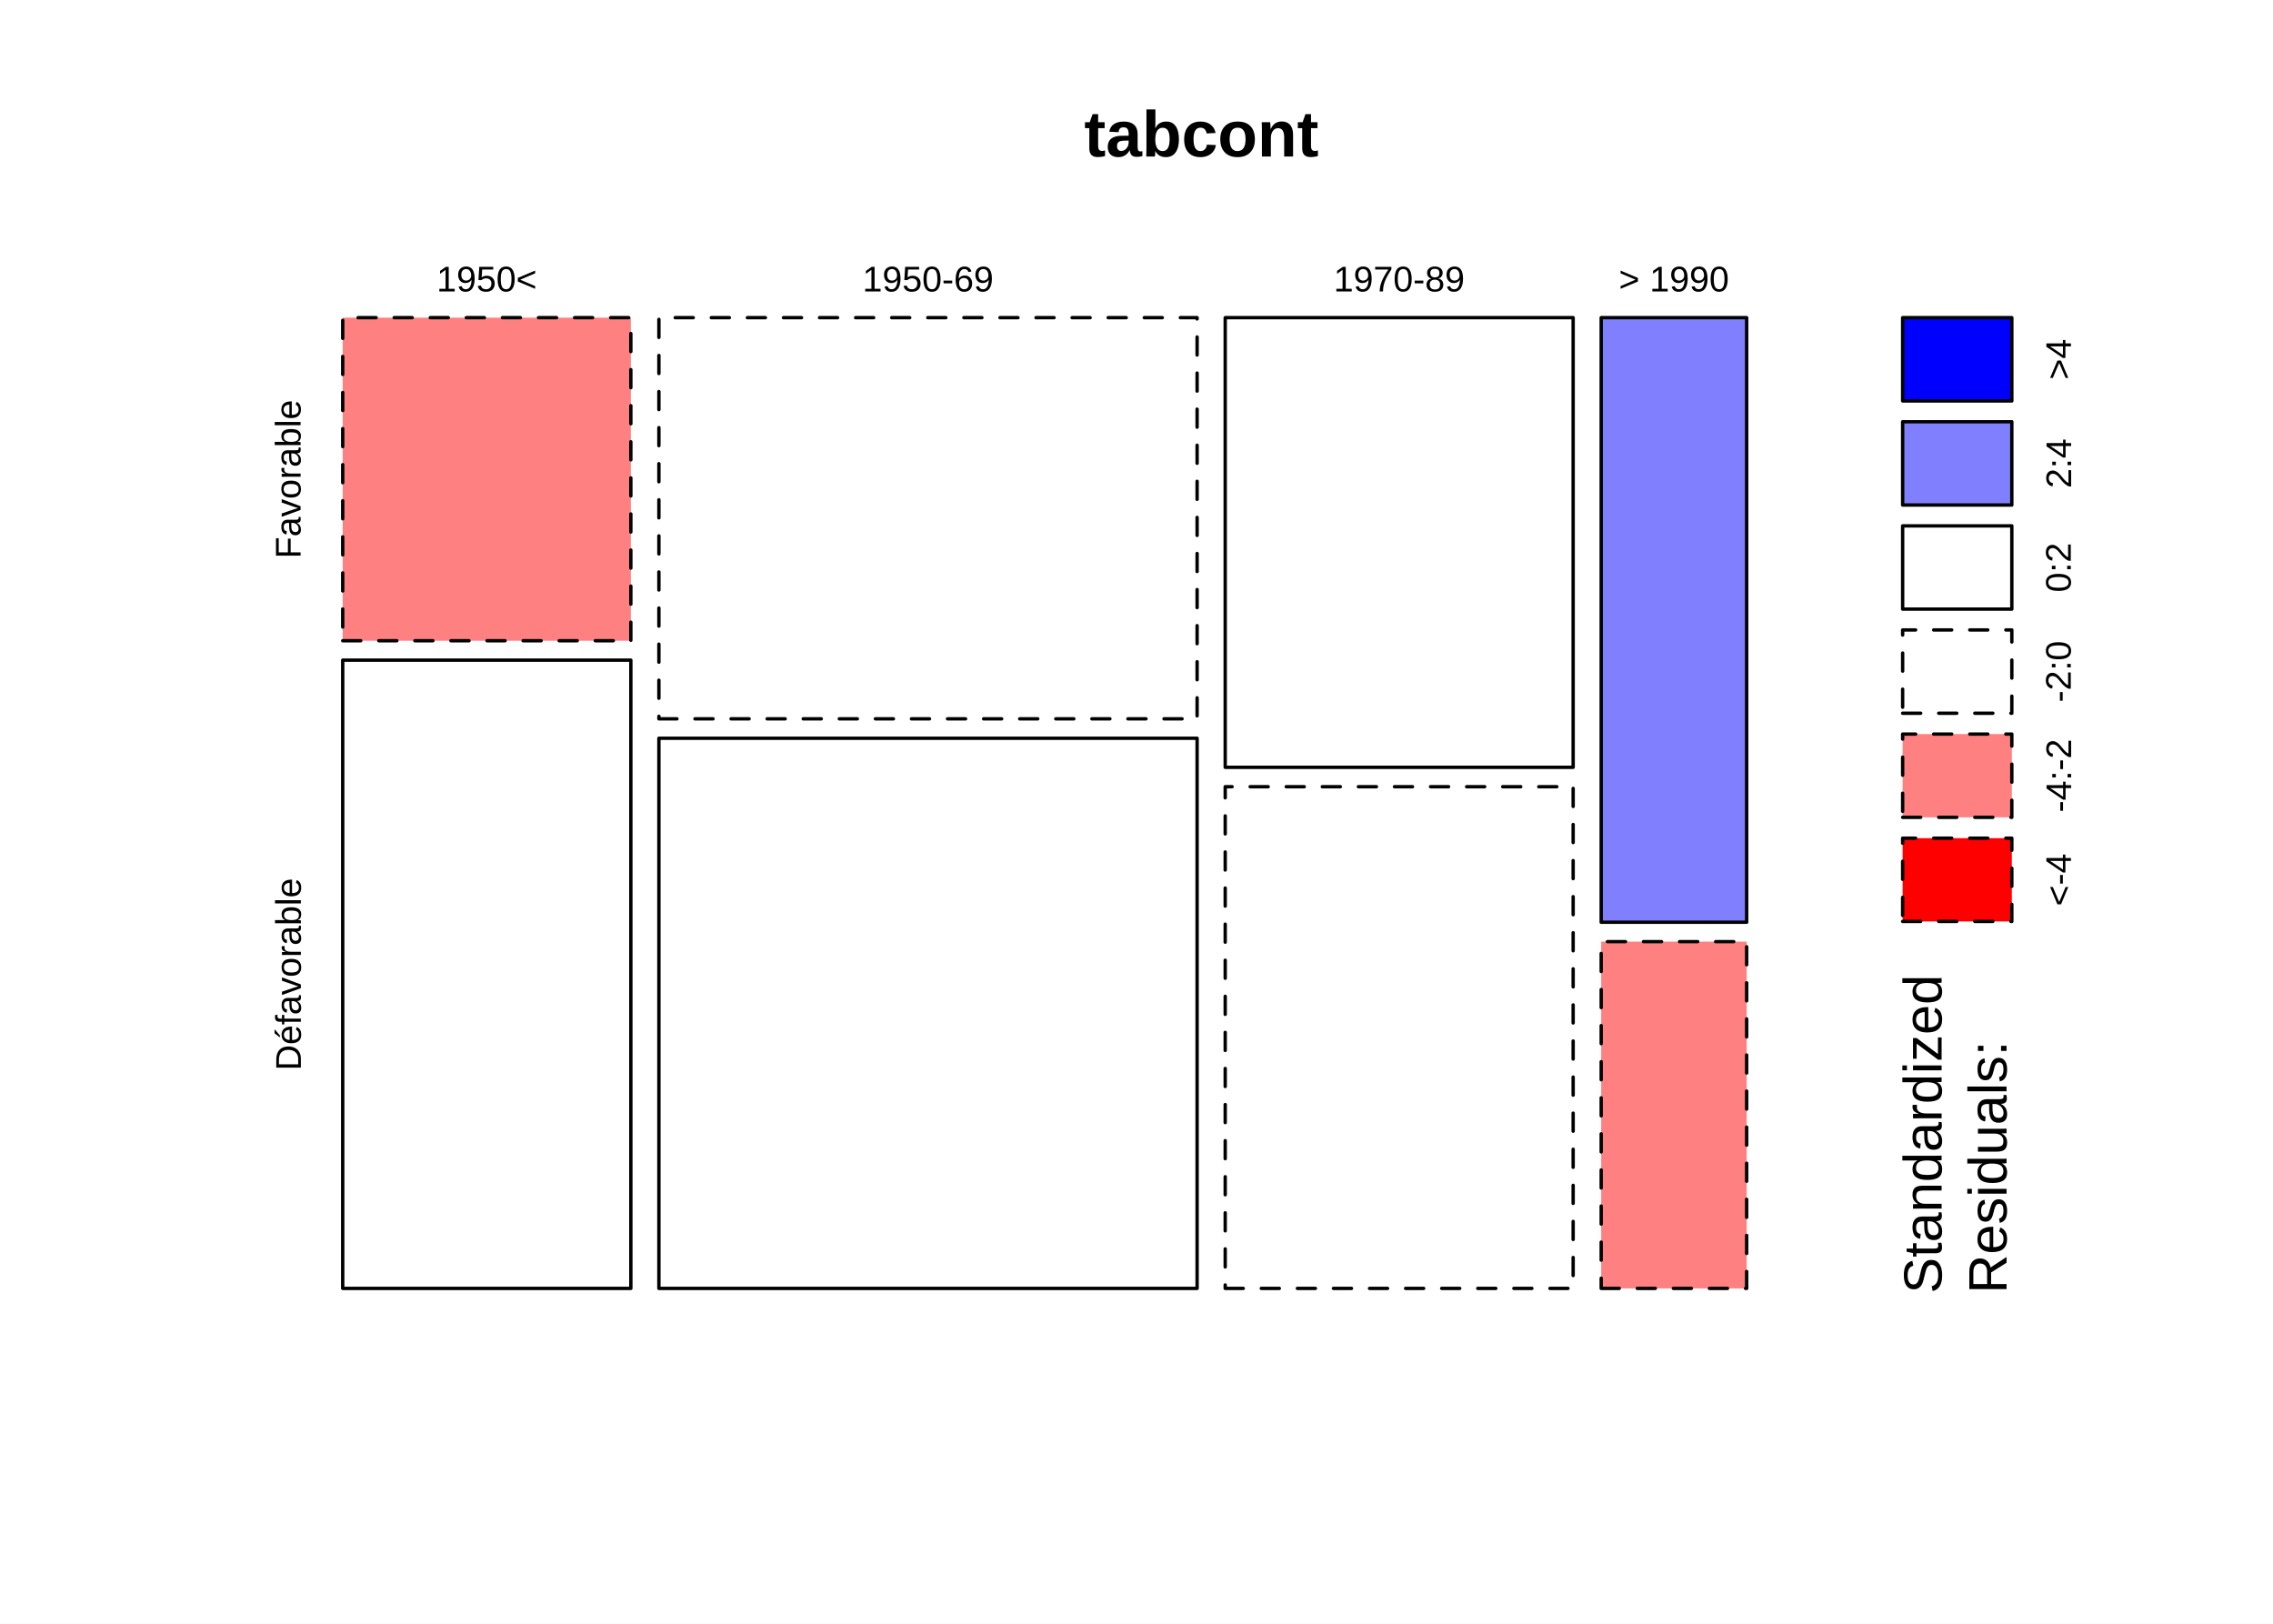
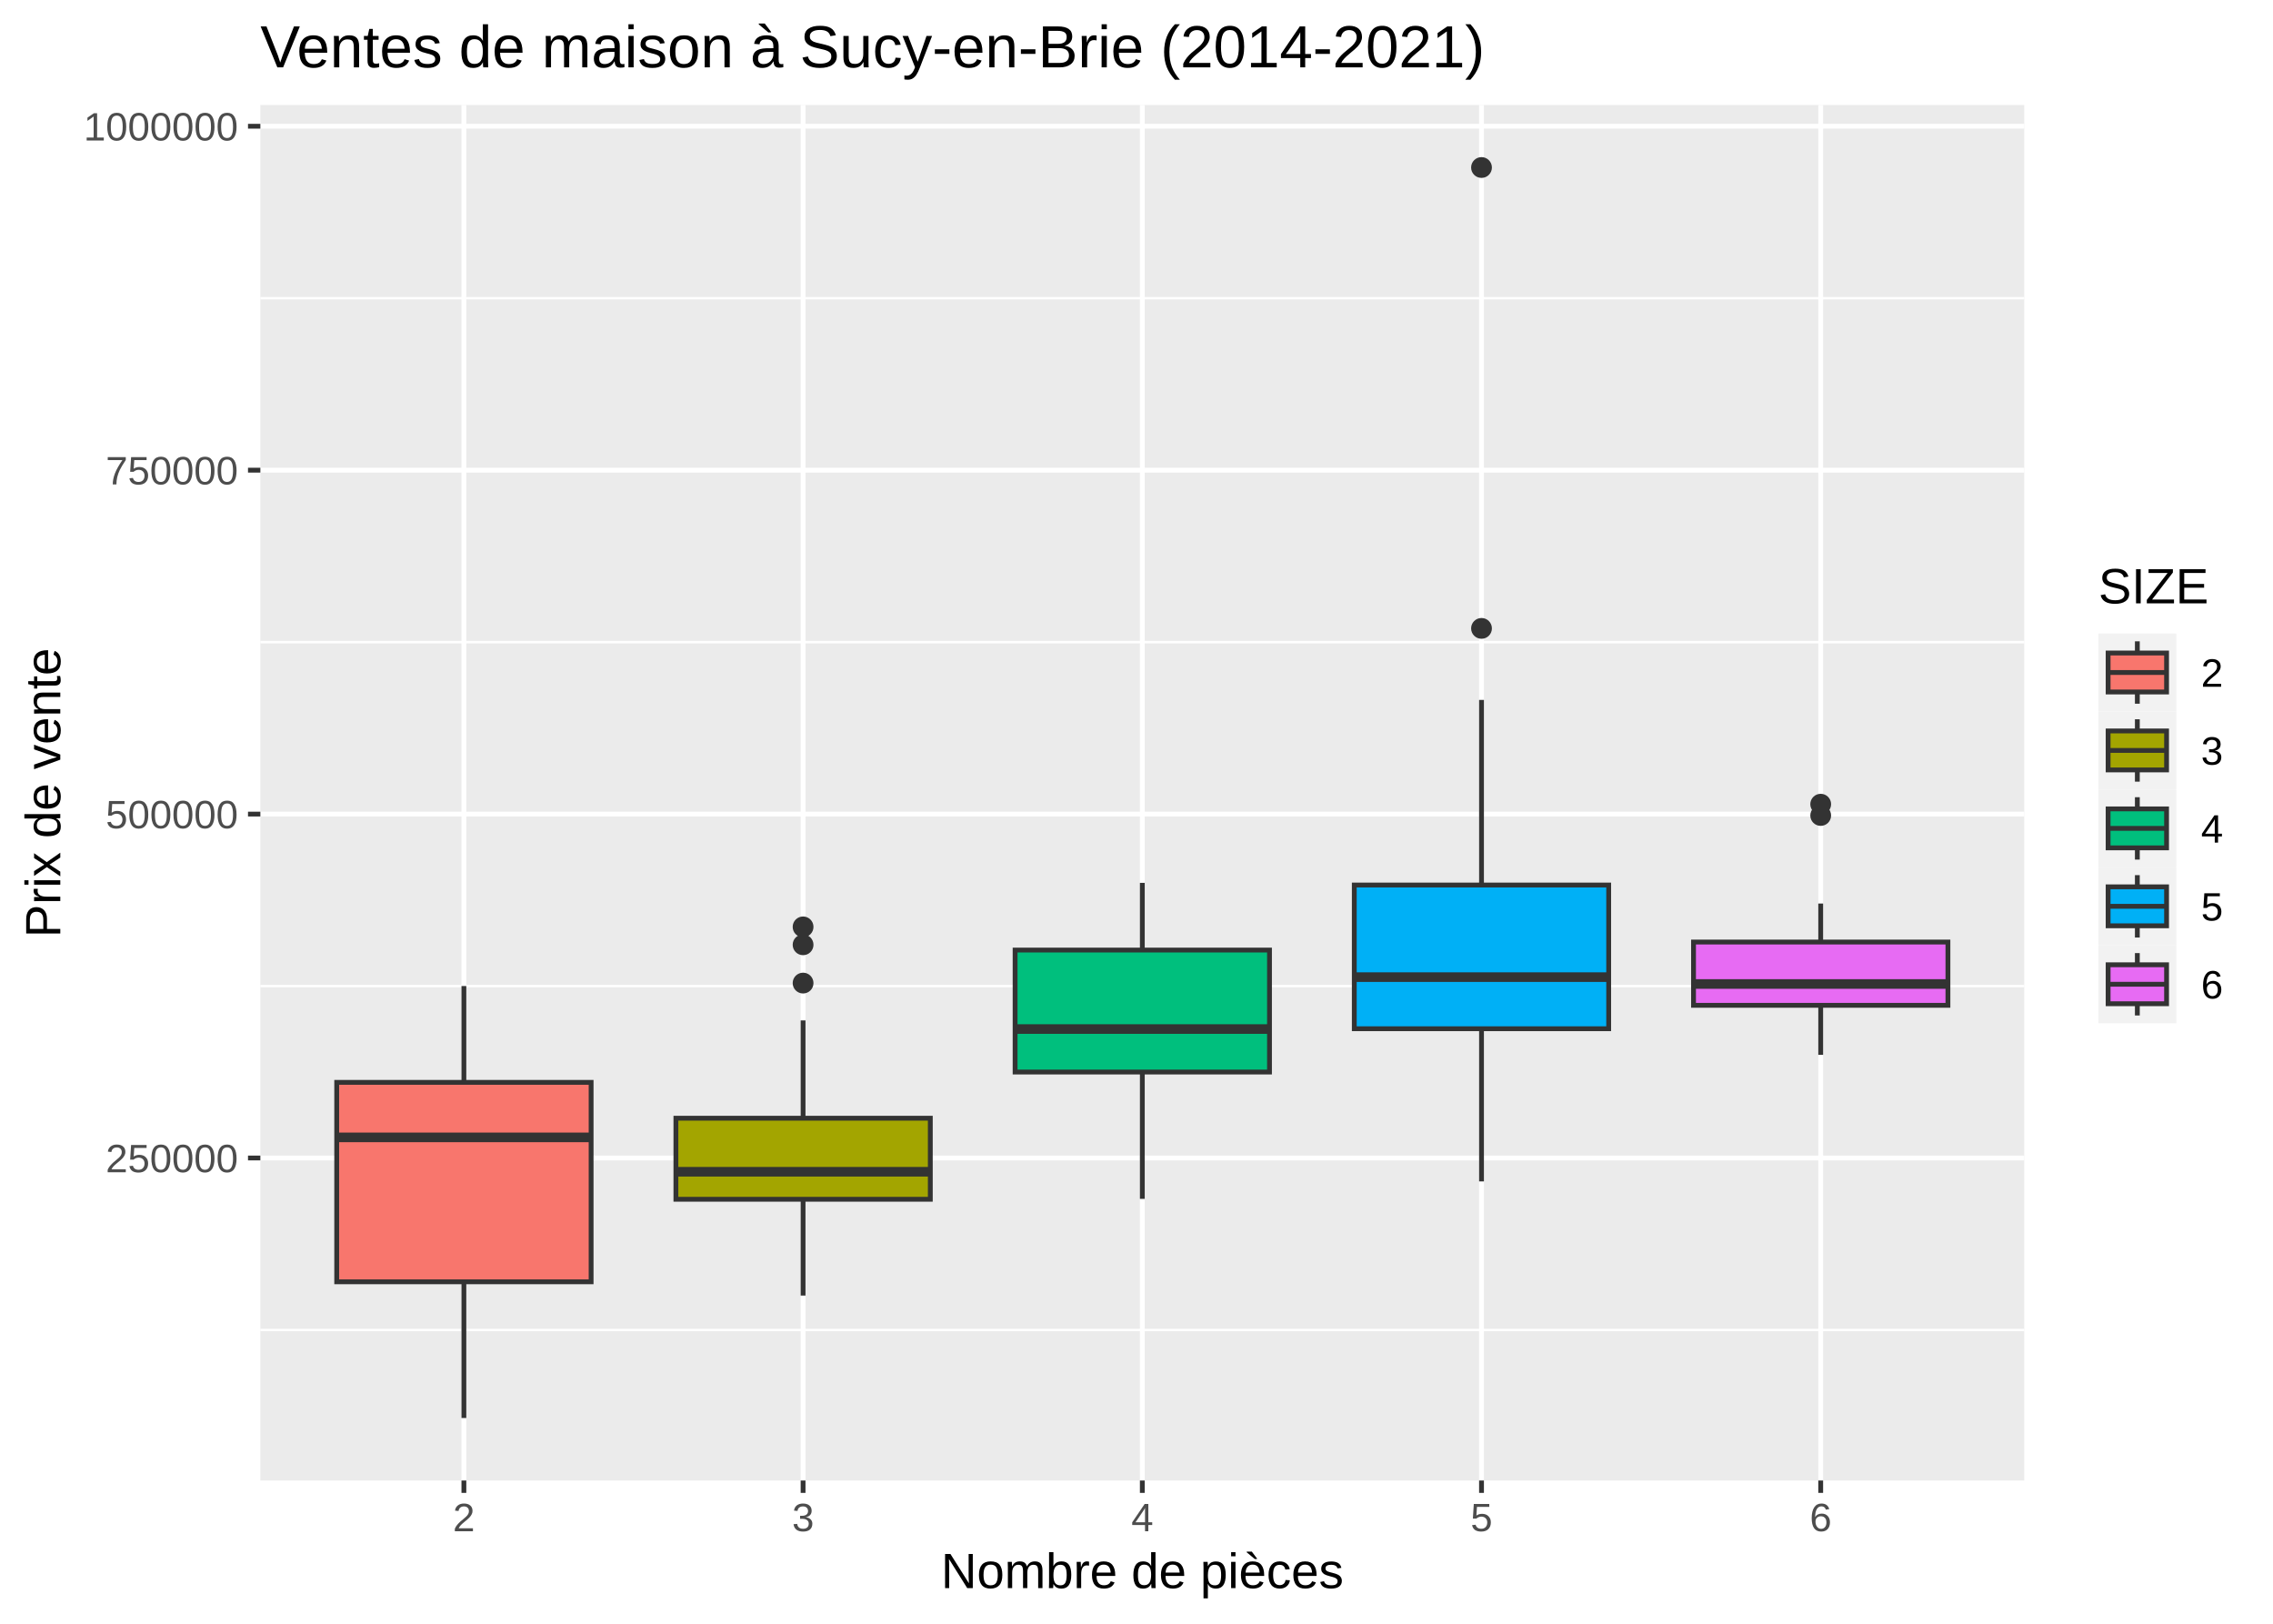
<svg xmlns="http://www.w3.org/2000/svg" class="svglite" width="504.00pt" height="360.00pt" viewBox="0 0 504.00 360.00">
  <defs>
    <style type="text/css">
    .svglite line, .svglite polyline, .svglite polygon, .svglite path, .svglite rect, .svglite circle {
      fill: none;
      stroke: #000000;
      stroke-linecap: round;
      stroke-linejoin: round;
      stroke-miterlimit: 10.00;
    }
+     .svglite text {
+       white-space: pre;
+     }
  </style>
  </defs>
  <rect width="100%" height="100%" style="stroke: none; fill: #FFFFFF;" />
  <defs>
    <clipPath id="cpMC4wMHw1MDQuMDB8MC4wMHwzNjAuMDA=">
      <rect x="0.00" y="0.00" width="504.00" height="360.00" />
    </clipPath>
  </defs>
  <g clip-path="url(#cpMC4wMHw1MDQuMDB8MC4wMHwzNjAuMDA=)">
- </g>
+     <rect x="0.00" y="0.00" width="504.00" height="360.00" style="stroke-width: 1.07; stroke: #FFFFFF; fill: #FFFFFF;" />
+   </g>
  <defs>
-     <clipPath id="cpNTkuMDR8NDczLjc2fDU5LjA0fDI4Ni41Ng==">
-       <rect x="59.04" y="59.04" width="414.72" height="227.52" />
+     <clipPath id="cpNTcuNzN8NDQ4Ljg0fDIzLjI4fDMyOC4yNQ==">
+       <rect x="57.73" y="23.28" width="391.11" height="304.97" />
    </clipPath>
  </defs>
-   <g clip-path="url(#cpNTkuMDR8NDczLjc2fDU5LjA0fDI4Ni41Ng==)">
-     <text transform="translate(430.52,286.79) rotate(-90)" style="font-size: 12.00px; font-family: Arial;" textLength="70.72px" lengthAdjust="spacingAndGlyphs">Standardized</text>
-     <text transform="translate(444.92,286.79) rotate(-90)" style="font-size: 12.00px; font-family: Arial;" textLength="56.02px" lengthAdjust="spacingAndGlyphs">Residuals:</text>
-     <polygon points="421.88,204.29 446.09,204.29 446.09,185.83 421.88,185.83 " style="stroke-width: 0.75; stroke-dasharray: 4.00,4.00; fill: #FF0000;" />
-     <polygon points="421.88,181.21 446.09,181.21 446.09,162.75 421.88,162.75 " style="stroke-width: 0.75; stroke-dasharray: 4.00,4.00; fill: #FF8080;" />
-     <polygon points="421.88,158.13 446.09,158.13 446.09,139.67 421.88,139.67 " style="stroke-width: 0.75; stroke-dasharray: 4.00,4.00; fill: #FFFFFF;" />
-     <polygon points="421.88,135.05 446.09,135.05 446.09,116.59 421.88,116.59 " style="stroke-width: 0.75; fill: #FFFFFF;" />
-     <polygon points="421.88,111.97 446.09,111.97 446.09,93.51 421.88,93.51 " style="stroke-width: 0.75; fill: #8080FF;" />
-     <polygon points="421.88,88.89 446.09,88.89 446.09,70.43 421.88,70.43 " style="stroke-width: 0.75; fill: #0000FF;" />
+   <g clip-path="url(#cpNTcuNzN8NDQ4Ljg0fDIzLjI4fDMyOC4yNQ==)">
+     <rect x="57.73" y="23.28" width="391.11" height="304.97" style="stroke-width: 1.07; stroke: none; fill: #EBEBEB;" />
+     <polyline points="57.73,294.87 448.84,294.87 " style="stroke-width: 0.53; stroke: #FFFFFF; stroke-linecap: butt;" />
+     <polyline points="57.73,218.62 448.84,218.62 " style="stroke-width: 0.53; stroke: #FFFFFF; stroke-linecap: butt;" />
+     <polyline points="57.73,142.37 448.84,142.37 " style="stroke-width: 0.53; stroke: #FFFFFF; stroke-linecap: butt;" />
+     <polyline points="57.73,66.12 448.84,66.12 " style="stroke-width: 0.53; stroke: #FFFFFF; stroke-linecap: butt;" />
+     <polyline points="57.73,256.74 448.84,256.74 " style="stroke-width: 1.07; stroke: #FFFFFF; stroke-linecap: butt;" />
+     <polyline points="57.73,180.49 448.84,180.49 " style="stroke-width: 1.07; stroke: #FFFFFF; stroke-linecap: butt;" />
+     <polyline points="57.73,104.24 448.84,104.24 " style="stroke-width: 1.07; stroke: #FFFFFF; stroke-linecap: butt;" />
+     <polyline points="57.73,27.99 448.84,27.99 " style="stroke-width: 1.07; stroke: #FFFFFF; stroke-linecap: butt;" />
+     <polyline points="102.86,328.25 102.86,23.28 " style="stroke-width: 1.07; stroke: #FFFFFF; stroke-linecap: butt;" />
+     <polyline points="178.07,328.25 178.07,23.28 " style="stroke-width: 1.07; stroke: #FFFFFF; stroke-linecap: butt;" />
+     <polyline points="253.29,328.25 253.29,23.28 " style="stroke-width: 1.07; stroke: #FFFFFF; stroke-linecap: butt;" />
+     <polyline points="328.50,328.25 328.50,23.28 " style="stroke-width: 1.07; stroke: #FFFFFF; stroke-linecap: butt;" />
+     <polyline points="403.71,328.25 403.71,23.28 " style="stroke-width: 1.07; stroke: #FFFFFF; stroke-linecap: butt;" />
+     <line x1="102.86" y1="239.97" x2="102.86" y2="218.62" style="stroke-width: 1.07; stroke: #333333; stroke-linecap: butt;" />
+     <line x1="102.86" y1="284.19" x2="102.86" y2="314.39" style="stroke-width: 1.07; stroke: #333333; stroke-linecap: butt;" />
+     <polygon points="74.66,239.97 74.66,284.19 131.07,284.19 131.07,239.97 74.66,239.97 " style="stroke-width: 1.07; stroke: #333333; stroke-linecap: butt; stroke-linejoin: miter; fill: #F8766D;" />
+     <line x1="74.66" y1="252.17" x2="131.07" y2="252.17" style="stroke-width: 2.13; stroke: #333333; stroke-linecap: butt; stroke-linejoin: miter;" />
+     <circle cx="178.07" cy="205.50" r="1.95" style="stroke-width: 0.71; stroke: #333333; fill: #333333;" />
+     <circle cx="178.07" cy="209.47" r="1.95" style="stroke-width: 0.71; stroke: #333333; fill: #333333;" />
+     <circle cx="178.07" cy="217.96" r="1.95" style="stroke-width: 0.71; stroke: #333333; fill: #333333;" />
+     <line x1="178.07" y1="247.92" x2="178.07" y2="226.24" style="stroke-width: 1.07; stroke: #333333; stroke-linecap: butt;" />
+     <line x1="178.07" y1="265.89" x2="178.07" y2="287.24" style="stroke-width: 1.07; stroke: #333333; stroke-linecap: butt;" />
+     <polygon points="149.87,247.92 149.87,265.89 206.28,265.89 206.28,247.92 149.87,247.92 " style="stroke-width: 1.07; stroke: #333333; stroke-linecap: butt; stroke-linejoin: miter; fill: #A3A500;" />
+     <line x1="149.87" y1="259.79" x2="206.28" y2="259.79" style="stroke-width: 2.13; stroke: #333333; stroke-linecap: butt; stroke-linejoin: miter;" />
+     <line x1="253.29" y1="210.64" x2="253.29" y2="195.74" style="stroke-width: 1.07; stroke: #333333; stroke-linecap: butt;" />
+     <line x1="253.29" y1="237.68" x2="253.29" y2="265.80" style="stroke-width: 1.07; stroke: #333333; stroke-linecap: butt;" />
+     <polygon points="225.08,210.64 225.08,237.68 281.49,237.68 281.49,210.64 225.08,210.64 " style="stroke-width: 1.07; stroke: #333333; stroke-linecap: butt; stroke-linejoin: miter; fill: #00BF7D;" />
+     <line x1="225.08" y1="228.15" x2="281.49" y2="228.15" style="stroke-width: 2.13; stroke: #333333; stroke-linecap: butt; stroke-linejoin: miter;" />
+     <circle cx="328.50" cy="37.14" r="1.95" style="stroke-width: 0.71; stroke: #333333; fill: #333333;" />
+     <circle cx="328.50" cy="139.32" r="1.95" style="stroke-width: 0.71; stroke: #333333; fill: #333333;" />
+     <line x1="328.50" y1="196.22" x2="328.50" y2="155.18" style="stroke-width: 1.07; stroke: #333333; stroke-linecap: butt;" />
+     <line x1="328.50" y1="228.08" x2="328.50" y2="261.93" style="stroke-width: 1.07; stroke: #333333; stroke-linecap: butt;" />
+     <polygon points="300.29,196.22 300.29,228.08 356.70,228.08 356.70,196.22 300.29,196.22 " style="stroke-width: 1.07; stroke: #333333; stroke-linecap: butt; stroke-linejoin: miter; fill: #00B0F6;" />
+     <line x1="300.29" y1="216.64" x2="356.70" y2="216.64" style="stroke-width: 2.13; stroke: #333333; stroke-linecap: butt; stroke-linejoin: miter;" />
+     <circle cx="403.71" cy="178.30" r="1.95" style="stroke-width: 0.71; stroke: #333333; fill: #333333;" />
+     <circle cx="403.71" cy="180.80" r="1.95" style="stroke-width: 0.71; stroke: #333333; fill: #333333;" />
+     <line x1="403.71" y1="208.86" x2="403.71" y2="200.32" style="stroke-width: 1.07; stroke: #333333; stroke-linecap: butt;" />
+     <line x1="403.71" y1="222.89" x2="403.71" y2="233.87" style="stroke-width: 1.07; stroke: #333333; stroke-linecap: butt;" />
+     <polygon points="375.51,208.86 375.51,222.89 431.92,222.89 431.92,208.86 375.51,208.86 " style="stroke-width: 1.07; stroke: #333333; stroke-linecap: butt; stroke-linejoin: miter; fill: #E76BF3;" />
+     <line x1="375.51" y1="218.16" x2="431.92" y2="218.16" style="stroke-width: 2.13; stroke: #333333; stroke-linecap: butt; stroke-linejoin: miter;" />
  </g>
  <g clip-path="url(#cpMC4wMHw1MDQuMDB8MC4wMHwzNjAuMDA=)">
-     <text transform="translate(459.20,195.06) rotate(-90)" text-anchor="middle" style="font-size: 7.92px; font-family: Arial;" textLength="11.65px" lengthAdjust="spacingAndGlyphs">&lt;-4</text>
-     <text transform="translate(459.24,171.98) rotate(-90)" text-anchor="middle" style="font-size: 7.92px; font-family: Arial;" textLength="16.26px" lengthAdjust="spacingAndGlyphs">-4:-2</text>
-     <text transform="translate(459.16,148.90) rotate(-90)" text-anchor="middle" style="font-size: 7.92px; font-family: Arial;" textLength="13.63px" lengthAdjust="spacingAndGlyphs">-2:0</text>
-     <text transform="translate(459.16,125.82) rotate(-90)" text-anchor="middle" style="font-size: 7.92px; font-family: Arial;" textLength="10.99px" lengthAdjust="spacingAndGlyphs">0:2</text>
-     <text transform="translate(459.24,102.74) rotate(-90)" text-anchor="middle" style="font-size: 7.92px; font-family: Arial;" textLength="10.99px" lengthAdjust="spacingAndGlyphs">2:4</text>
-     <text transform="translate(459.20,79.66) rotate(-90)" text-anchor="middle" style="font-size: 7.92px; font-family: Arial;" textLength="9.01px" lengthAdjust="spacingAndGlyphs">&gt;4</text>
-     <text x="266.40" y="34.70" text-anchor="middle" style="font-size: 14.40px; font-weight: bold; font-family: Arial;" textLength="51.98px" lengthAdjust="spacingAndGlyphs">tabcont</text>
-     <text x="107.93" y="64.62" text-anchor="middle" style="font-size: 7.92px; font-family: Arial;" textLength="26.60px" lengthAdjust="spacingAndGlyphs"> 1950&lt; </text>
-     <text x="205.77" y="64.62" text-anchor="middle" style="font-size: 7.92px; font-family: Arial;" textLength="29.03px" lengthAdjust="spacingAndGlyphs">1950-69</text>
-     <text x="310.24" y="64.62" text-anchor="middle" style="font-size: 7.92px; font-family: Arial;" textLength="29.03px" lengthAdjust="spacingAndGlyphs">1970-89</text>
-     <text x="371.17" y="64.62" text-anchor="middle" style="font-size: 7.92px; font-family: Arial;" textLength="24.41px" lengthAdjust="spacingAndGlyphs">&gt; 1990</text>
-     <text transform="translate(66.65,106.24) rotate(-90)" text-anchor="middle" style="font-size: 7.92px; font-family: Arial;" textLength="35.17px" lengthAdjust="spacingAndGlyphs">Favorable</text>
-     <text transform="translate(66.71,216.01) rotate(-90)" text-anchor="middle" style="font-size: 7.92px; font-family: Arial;" textLength="42.65px" lengthAdjust="spacingAndGlyphs">Défavorable</text>
-   </g>
-   <g clip-path="url(#cpNTkuMDR8NDczLjc2fDU5LjA0fDI4Ni41Ng==)">
-     <polygon points="75.99,142.06 139.88,142.06 139.88,70.43 75.99,70.43 " style="stroke-width: 0.75; stroke-dasharray: 4.00,4.00; fill: #FF8080;" />
-     <polygon points="75.99,285.65 139.88,285.65 139.88,146.36 75.99,146.36 " style="stroke-width: 0.75; fill: #FFFFFF;" />
-     <polygon points="146.10,159.37 265.44,159.37 265.44,70.43 146.10,70.43 " style="stroke-width: 0.75; stroke-dasharray: 4.00,4.00; fill: #FFFFFF;" />
-     <polygon points="146.10,285.65 265.44,285.65 265.44,163.68 146.10,163.68 " style="stroke-width: 0.75; fill: #FFFFFF;" />
-     <polygon points="271.67,170.12 348.82,170.12 348.82,70.43 271.67,70.43 " style="stroke-width: 0.75; fill: #FFFFFF;" />
-     <polygon points="271.67,285.65 348.82,285.65 348.82,174.42 271.67,174.42 " style="stroke-width: 0.75; stroke-dasharray: 4.00,4.00; fill: #FFFFFF;" />
-     <polygon points="355.04,204.47 387.29,204.47 387.29,70.43 355.04,70.43 " style="stroke-width: 0.75; fill: #8080FF;" />
-     <polygon points="355.04,285.65 387.29,285.65 387.29,208.77 355.04,208.77 " style="stroke-width: 0.75; stroke-dasharray: 4.00,4.00; fill: #FF8080;" />
+     <text x="52.80" y="259.90" text-anchor="end" style="font-size: 8.80px;fill: #4D4D4D; font-family: &quot;Arial&quot;;" textLength="29.38px" lengthAdjust="spacingAndGlyphs">250000</text>
+     <text x="52.80" y="183.65" text-anchor="end" style="font-size: 8.80px;fill: #4D4D4D; font-family: &quot;Arial&quot;;" textLength="29.38px" lengthAdjust="spacingAndGlyphs">500000</text>
+     <text x="52.80" y="107.40" text-anchor="end" style="font-size: 8.80px;fill: #4D4D4D; font-family: &quot;Arial&quot;;" textLength="29.38px" lengthAdjust="spacingAndGlyphs">750000</text>
+     <text x="52.80" y="31.15" text-anchor="end" style="font-size: 8.80px;fill: #4D4D4D; font-family: &quot;Arial&quot;;" textLength="34.27px" lengthAdjust="spacingAndGlyphs">1000000</text>
+     <polyline points="54.99,256.74 57.73,256.74 " style="stroke-width: 1.07; stroke: #333333; stroke-linecap: butt;" />
+     <polyline points="54.99,180.49 57.73,180.49 " style="stroke-width: 1.07; stroke: #333333; stroke-linecap: butt;" />
+     <polyline points="54.99,104.24 57.73,104.24 " style="stroke-width: 1.07; stroke: #333333; stroke-linecap: butt;" />
+     <polyline points="54.99,27.99 57.73,27.99 " style="stroke-width: 1.07; stroke: #333333; stroke-linecap: butt;" />
+     <polyline points="102.86,330.99 102.86,328.25 " style="stroke-width: 1.07; stroke: #333333; stroke-linecap: butt;" />
+     <polyline points="178.07,330.99 178.07,328.25 " style="stroke-width: 1.07; stroke: #333333; stroke-linecap: butt;" />
+     <polyline points="253.29,330.99 253.29,328.25 " style="stroke-width: 1.07; stroke: #333333; stroke-linecap: butt;" />
+     <polyline points="328.50,330.99 328.50,328.25 " style="stroke-width: 1.07; stroke: #333333; stroke-linecap: butt;" />
+     <polyline points="403.71,330.99 403.71,328.25 " style="stroke-width: 1.07; stroke: #333333; stroke-linecap: butt;" />
+     <text x="102.86" y="339.49" text-anchor="middle" style="font-size: 8.80px;fill: #4D4D4D; font-family: &quot;Arial&quot;;" textLength="4.90px" lengthAdjust="spacingAndGlyphs">2</text>
+     <text x="178.07" y="339.49" text-anchor="middle" style="font-size: 8.80px;fill: #4D4D4D; font-family: &quot;Arial&quot;;" textLength="4.90px" lengthAdjust="spacingAndGlyphs">3</text>
+     <text x="253.29" y="339.49" text-anchor="middle" style="font-size: 8.80px;fill: #4D4D4D; font-family: &quot;Arial&quot;;" textLength="4.90px" lengthAdjust="spacingAndGlyphs">4</text>
+     <text x="328.50" y="339.49" text-anchor="middle" style="font-size: 8.80px;fill: #4D4D4D; font-family: &quot;Arial&quot;;" textLength="4.90px" lengthAdjust="spacingAndGlyphs">5</text>
+     <text x="403.71" y="339.49" text-anchor="middle" style="font-size: 8.80px;fill: #4D4D4D; font-family: &quot;Arial&quot;;" textLength="4.90px" lengthAdjust="spacingAndGlyphs">6</text>
+     <text x="253.29" y="352.10" text-anchor="middle" style="font-size: 11.00px; font-family: &quot;Arial&quot;;" textLength="89.28px" lengthAdjust="spacingAndGlyphs">Nombre de pièces</text>
+     <text transform="translate(13.37,175.77) rotate(-90)" text-anchor="middle" style="font-size: 11.00px; font-family: &quot;Arial&quot;;" textLength="64.20px" lengthAdjust="spacingAndGlyphs">Prix de vente</text>
+     <rect x="459.80" y="119.19" width="38.72" height="113.16" style="stroke-width: 1.07; stroke: none; fill: #FFFFFF;" />
+     <text x="465.28" y="133.77" style="font-size: 11.00px; font-family: &quot;Arial&quot;;" textLength="24.44px" lengthAdjust="spacingAndGlyphs">SIZE</text>
+     <rect x="465.28" y="140.46" width="17.28" height="17.28" style="stroke-width: 1.07; stroke: none; fill: #F2F2F2;" />
+     <polyline points="473.92,156.02 473.92,153.42 " style="stroke-width: 1.07; stroke: #333333; stroke-linecap: butt; stroke-linejoin: miter;" />
+     <polyline points="473.92,144.78 473.92,142.19 " style="stroke-width: 1.07; stroke: #333333; stroke-linecap: butt; stroke-linejoin: miter;" />
+     <rect x="467.44" y="144.78" width="12.96" height="8.64" style="stroke-width: 1.07; stroke: #333333; stroke-linecap: butt; stroke-linejoin: miter; fill: #F8766D;" />
+     <polyline points="467.44,149.10 480.40,149.10 " style="stroke-width: 1.07; stroke: #333333; stroke-linecap: butt; stroke-linejoin: miter;" />
+     <rect x="465.28" y="157.74" width="17.28" height="17.28" style="stroke-width: 1.07; stroke: none; fill: #F2F2F2;" />
+     <polyline points="473.92,173.30 473.92,170.70 " style="stroke-width: 1.07; stroke: #333333; stroke-linecap: butt; stroke-linejoin: miter;" />
+     <polyline points="473.92,162.06 473.92,159.47 " style="stroke-width: 1.07; stroke: #333333; stroke-linecap: butt; stroke-linejoin: miter;" />
+     <rect x="467.44" y="162.06" width="12.96" height="8.64" style="stroke-width: 1.07; stroke: #333333; stroke-linecap: butt; stroke-linejoin: miter; fill: #A3A500;" />
+     <polyline points="467.44,166.38 480.40,166.38 " style="stroke-width: 1.07; stroke: #333333; stroke-linecap: butt; stroke-linejoin: miter;" />
+     <rect x="465.28" y="175.02" width="17.28" height="17.28" style="stroke-width: 1.07; stroke: none; fill: #F2F2F2;" />
+     <polyline points="473.92,190.58 473.92,187.98 " style="stroke-width: 1.07; stroke: #333333; stroke-linecap: butt; stroke-linejoin: miter;" />
+     <polyline points="473.92,179.34 473.92,176.75 " style="stroke-width: 1.07; stroke: #333333; stroke-linecap: butt; stroke-linejoin: miter;" />
+     <rect x="467.44" y="179.34" width="12.96" height="8.64" style="stroke-width: 1.07; stroke: #333333; stroke-linecap: butt; stroke-linejoin: miter; fill: #00BF7D;" />
+     <polyline points="467.44,183.66 480.40,183.66 " style="stroke-width: 1.07; stroke: #333333; stroke-linecap: butt; stroke-linejoin: miter;" />
+     <rect x="465.28" y="192.30" width="17.28" height="17.28" style="stroke-width: 1.07; stroke: none; fill: #F2F2F2;" />
+     <polyline points="473.92,207.86 473.92,205.26 " style="stroke-width: 1.07; stroke: #333333; stroke-linecap: butt; stroke-linejoin: miter;" />
+     <polyline points="473.92,196.62 473.92,194.03 " style="stroke-width: 1.07; stroke: #333333; stroke-linecap: butt; stroke-linejoin: miter;" />
+     <rect x="467.44" y="196.62" width="12.96" height="8.64" style="stroke-width: 1.07; stroke: #333333; stroke-linecap: butt; stroke-linejoin: miter; fill: #00B0F6;" />
+     <polyline points="467.44,200.94 480.40,200.94 " style="stroke-width: 1.07; stroke: #333333; stroke-linecap: butt; stroke-linejoin: miter;" />
+     <rect x="465.28" y="209.58" width="17.28" height="17.28" style="stroke-width: 1.07; stroke: none; fill: #F2F2F2;" />
+     <polyline points="473.92,225.14 473.92,222.54 " style="stroke-width: 1.07; stroke: #333333; stroke-linecap: butt; stroke-linejoin: miter;" />
+     <polyline points="473.92,213.90 473.92,211.31 " style="stroke-width: 1.07; stroke: #333333; stroke-linecap: butt; stroke-linejoin: miter;" />
+     <rect x="467.44" y="213.90" width="12.96" height="8.64" style="stroke-width: 1.07; stroke: #333333; stroke-linecap: butt; stroke-linejoin: miter; fill: #E76BF3;" />
+     <polyline points="467.44,218.22 480.40,218.22 " style="stroke-width: 1.07; stroke: #333333; stroke-linecap: butt; stroke-linejoin: miter;" />
+     <text x="488.04" y="152.26" style="font-size: 8.80px; font-family: &quot;Arial&quot;;" textLength="4.90px" lengthAdjust="spacingAndGlyphs">2</text>
+     <text x="488.04" y="169.54" style="font-size: 8.80px; font-family: &quot;Arial&quot;;" textLength="4.90px" lengthAdjust="spacingAndGlyphs">3</text>
+     <text x="488.04" y="186.82" style="font-size: 8.80px; font-family: &quot;Arial&quot;;" textLength="4.90px" lengthAdjust="spacingAndGlyphs">4</text>
+     <text x="488.04" y="204.10" style="font-size: 8.80px; font-family: &quot;Arial&quot;;" textLength="4.90px" lengthAdjust="spacingAndGlyphs">5</text>
+     <text x="488.04" y="221.38" style="font-size: 8.80px; font-family: &quot;Arial&quot;;" textLength="4.90px" lengthAdjust="spacingAndGlyphs">6</text>
+     <text x="57.73" y="14.94" style="font-size: 13.20px; font-family: &quot;Arial&quot;;" textLength="272.04px" lengthAdjust="spacingAndGlyphs">Ventes de maison à Sucy-en-Brie (2014-2021)</text>
  </g>
</svg>
